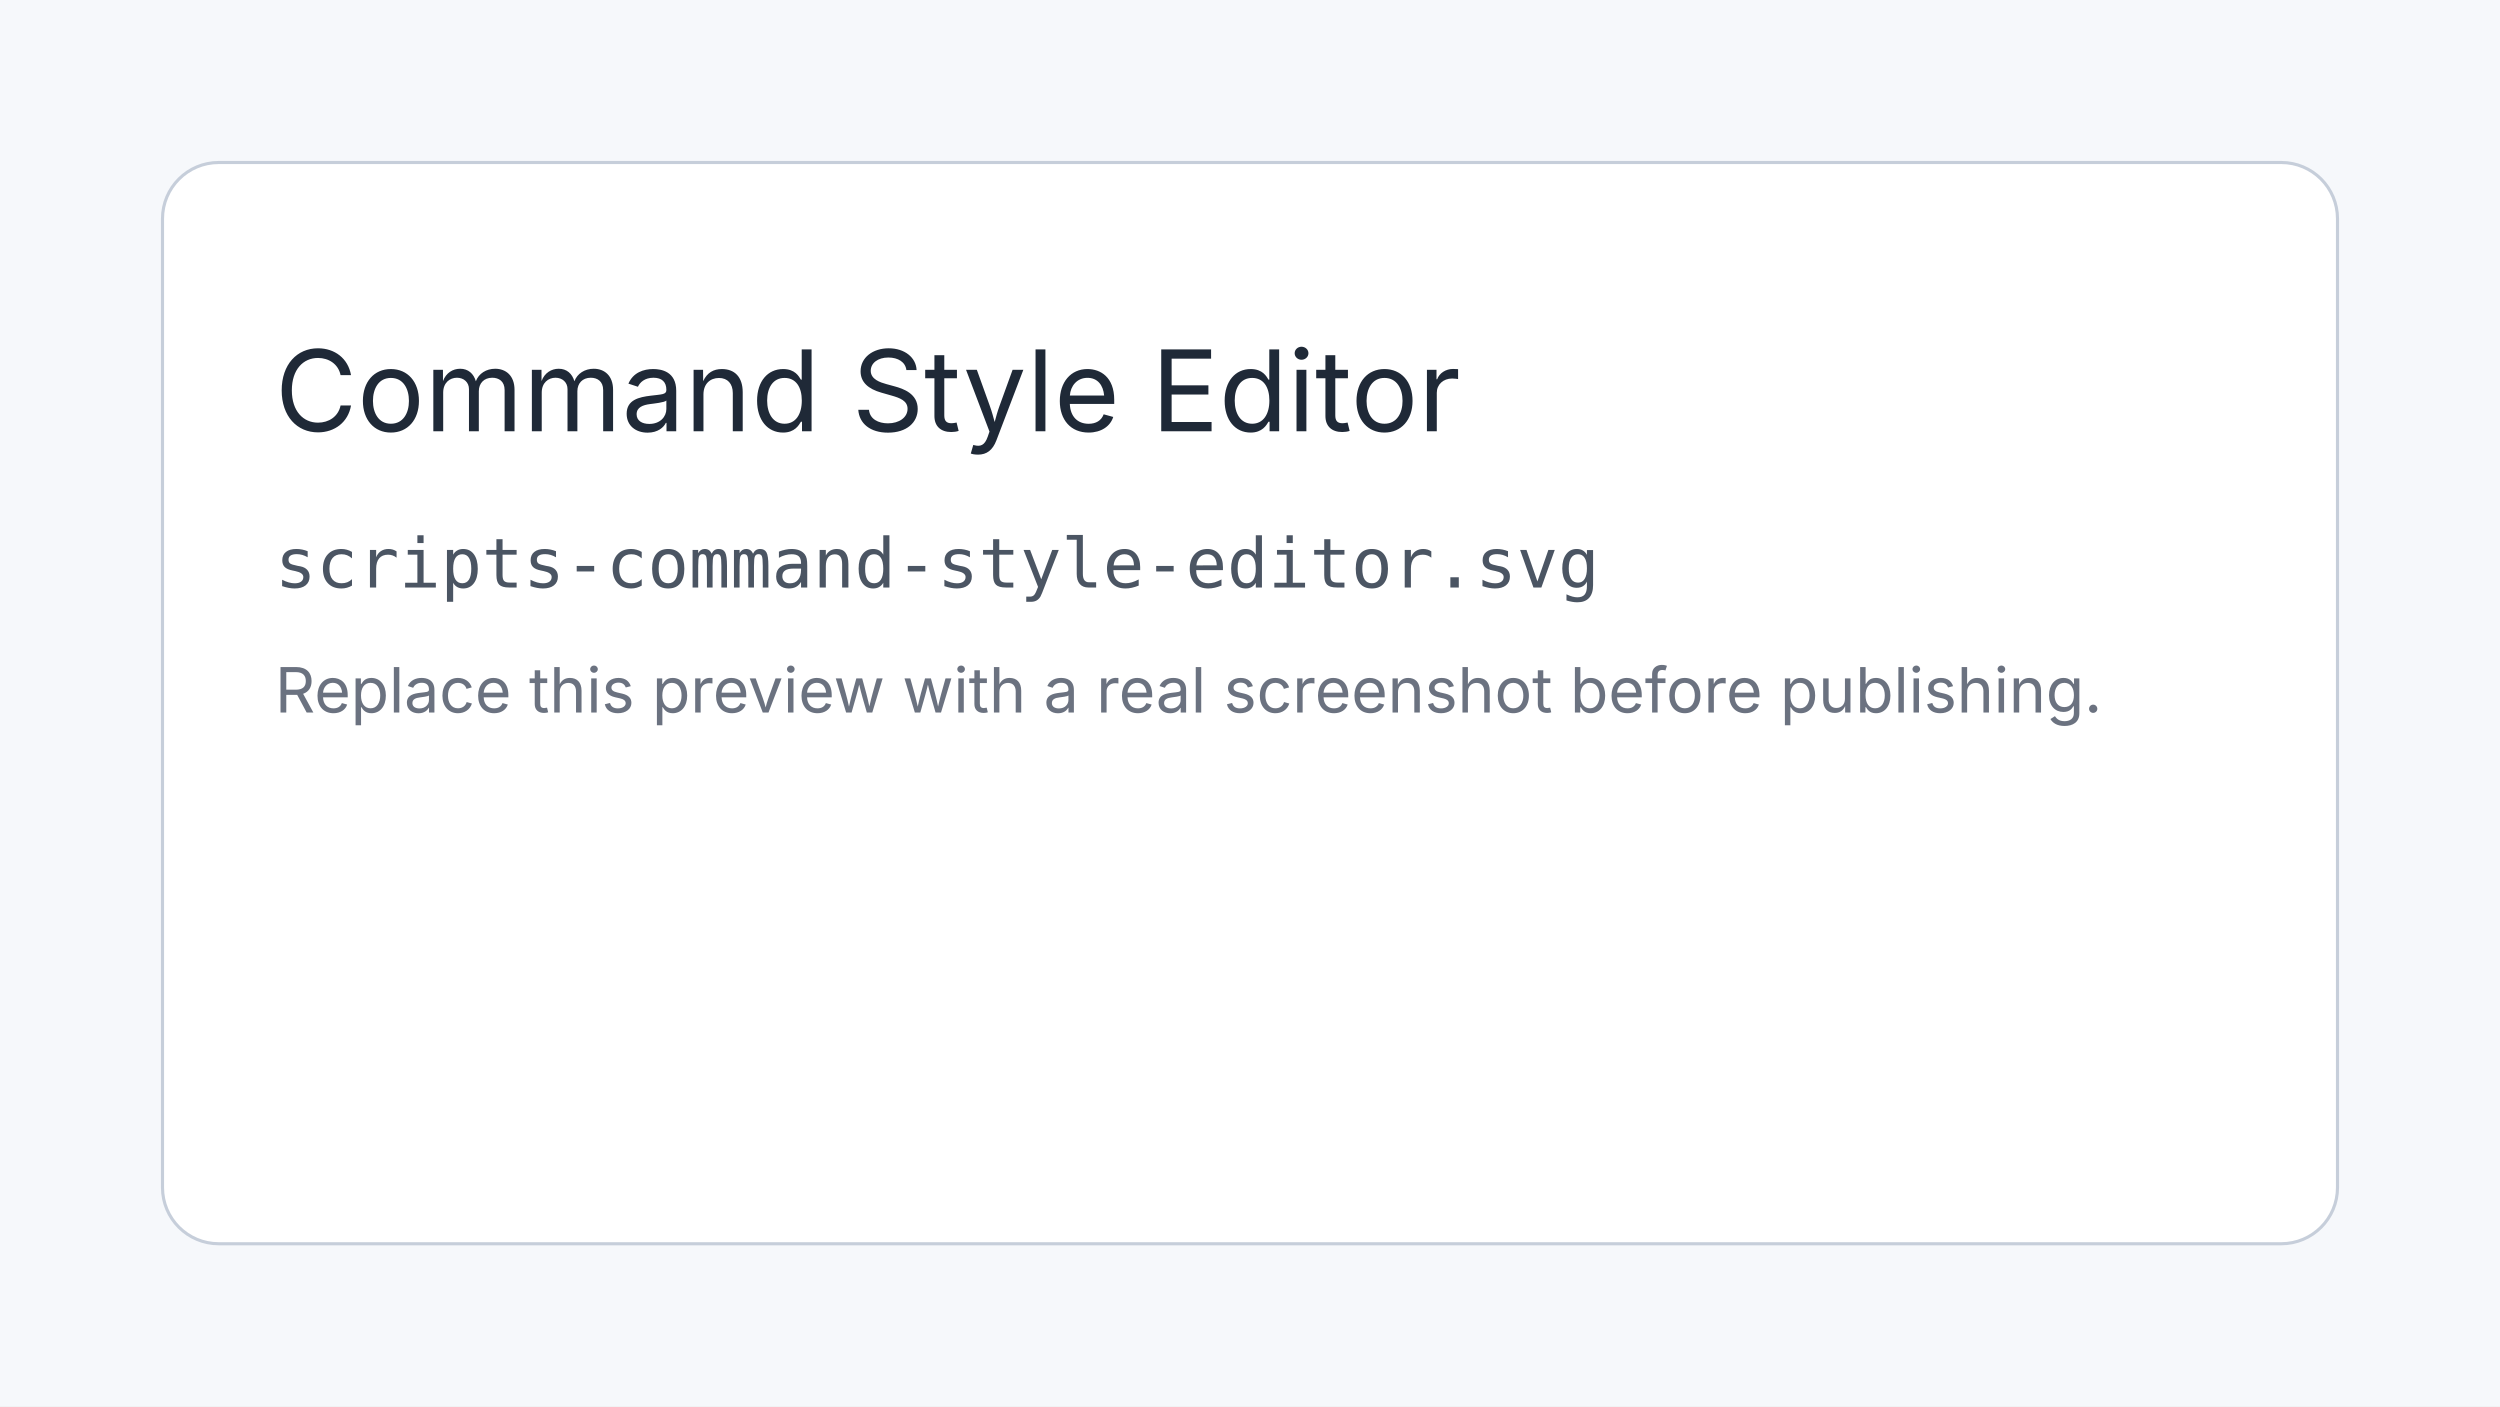
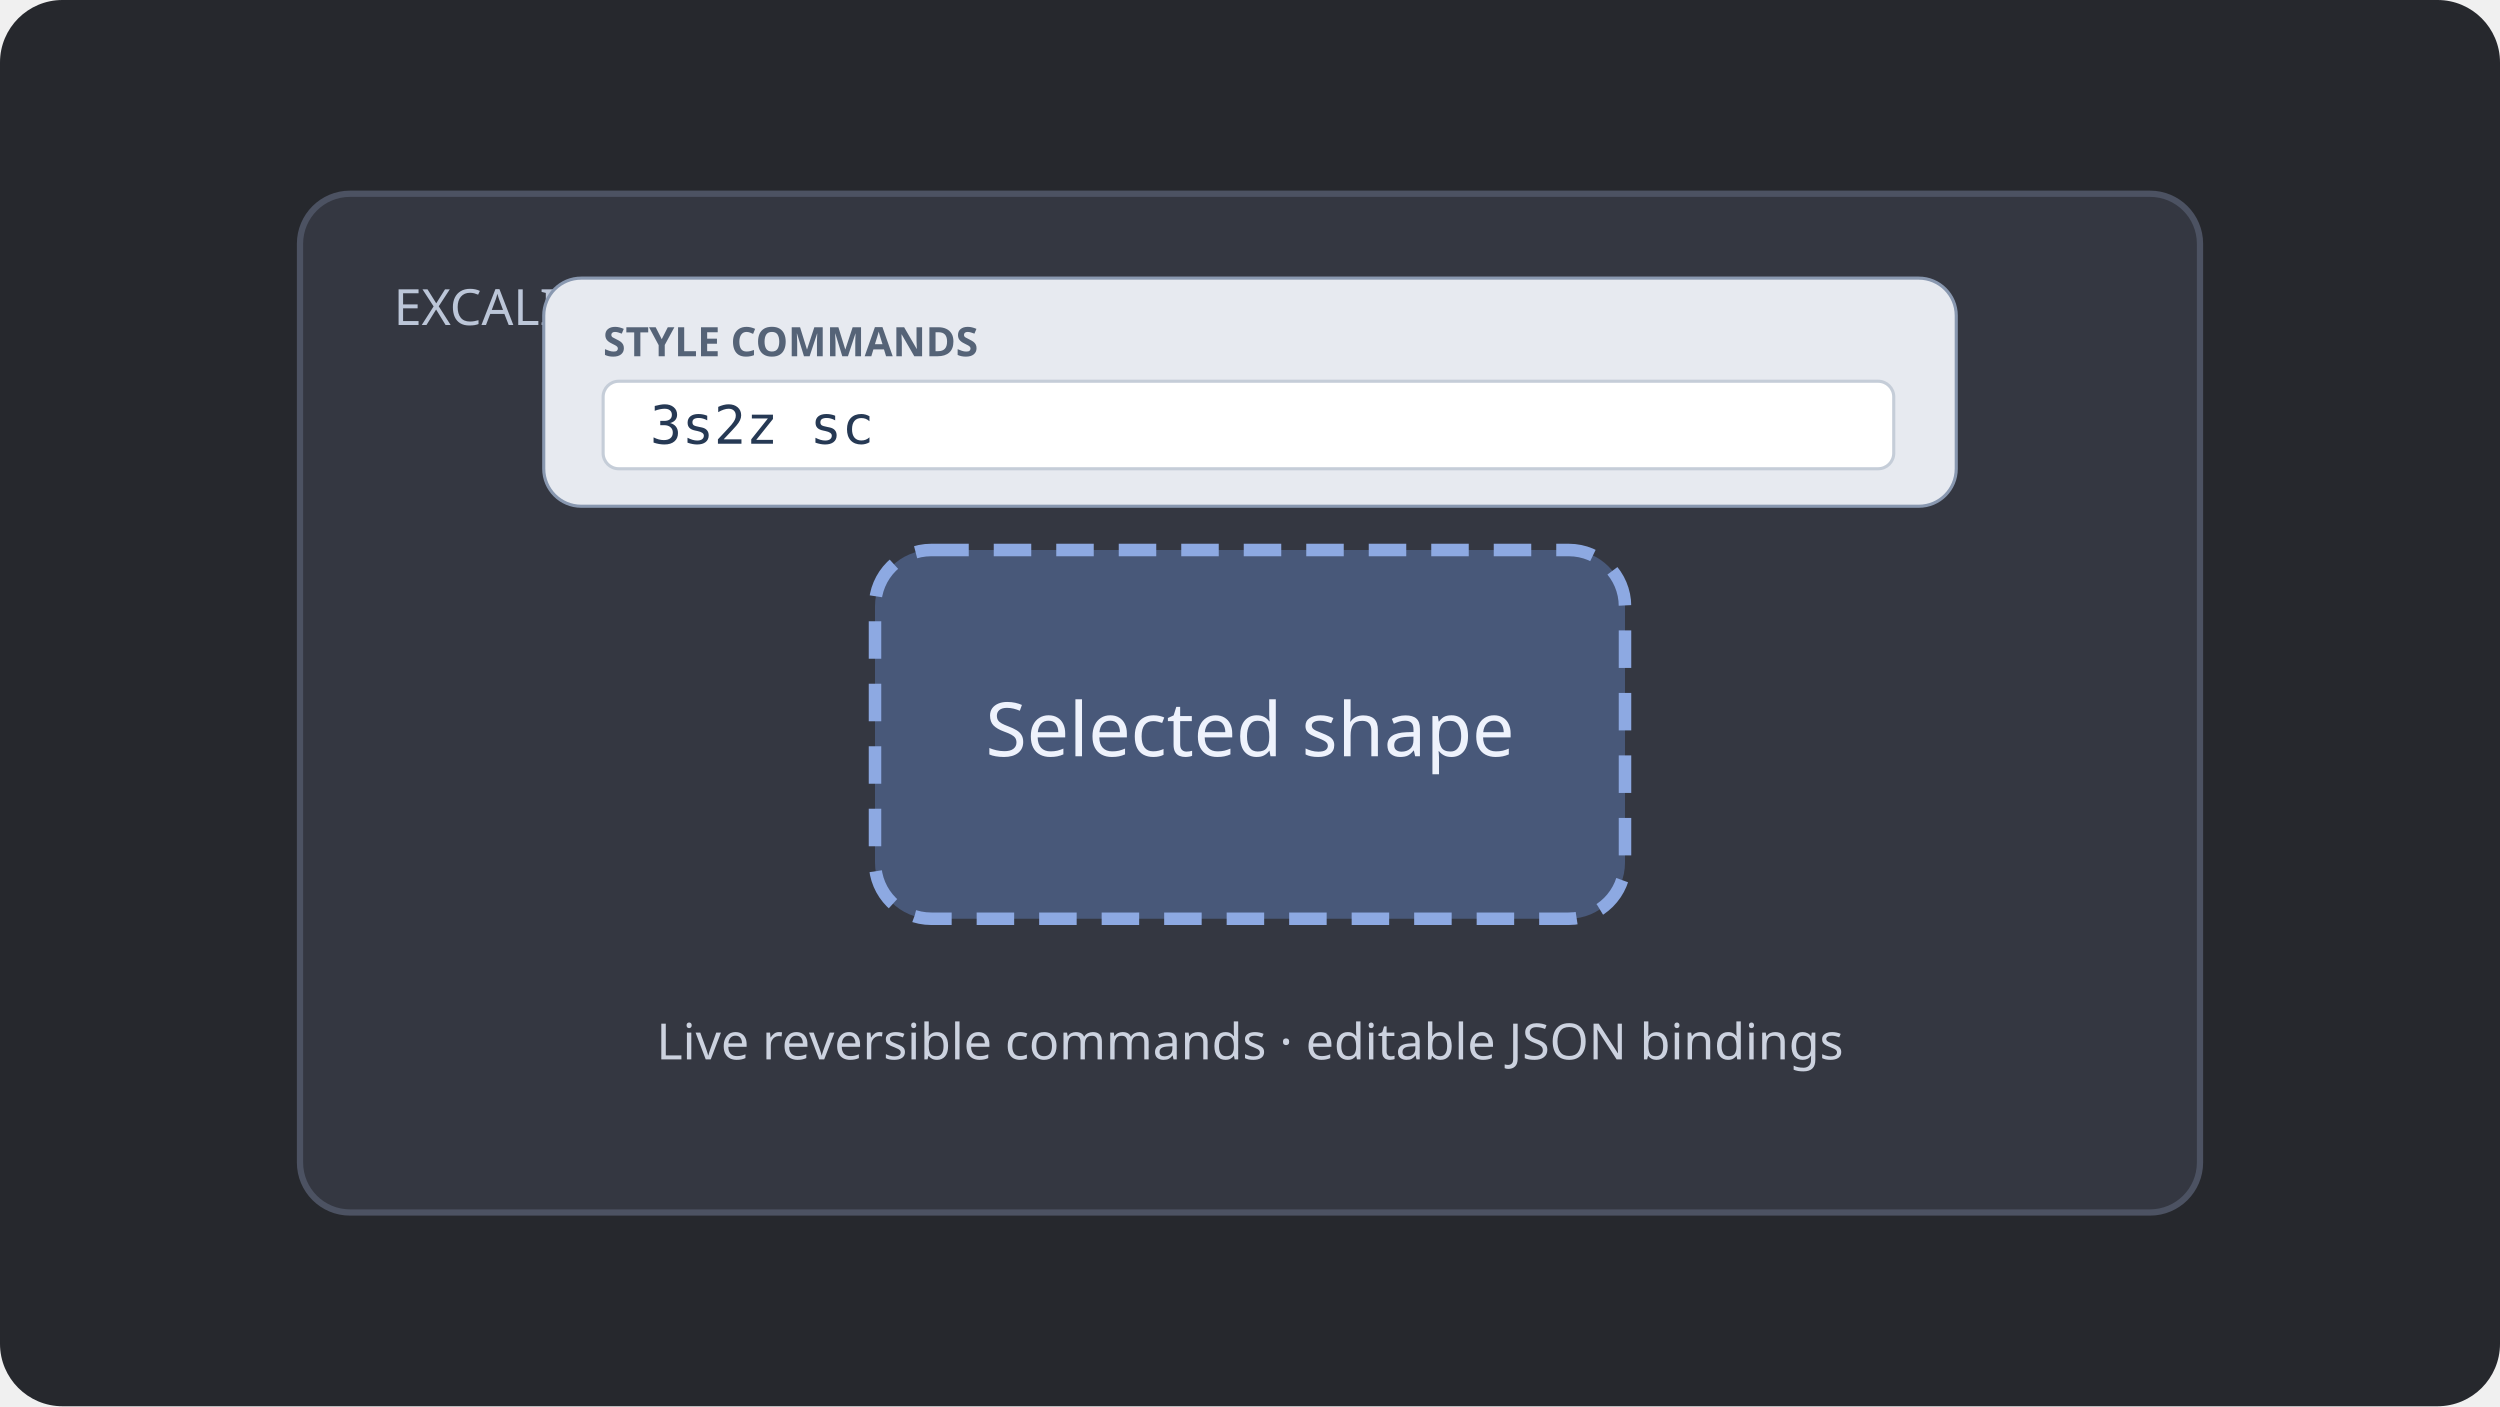
- <svg xmlns="http://www.w3.org/2000/svg" width="800" height="450" viewBox="0 0 800 450" role="img" aria-label="command-style-editor preview">
-   <rect width="800" height="450" fill="#f6f8fb" />
-   <rect x="52" y="52" width="696" height="346" rx="18" fill="#ffffff" stroke="#c6ceda" />
-   <text x="88" y="138" fill="#1f2937" font-size="36" font-family="ui-sans-serif, -apple-system, BlinkMacSystemFont, Segoe UI, sans-serif">Command Style Editor</text>
-   <text x="88" y="188" fill="#4b5563" font-size="22" font-family="ui-monospace, SFMono-Regular, Menlo, Monaco, Consolas, monospace">scripts-command-style-editor.svg</text>
-   <text x="88" y="228" fill="#6b7280" font-size="20" font-family="ui-sans-serif, -apple-system, BlinkMacSystemFont, Segoe UI, sans-serif">Replace this preview with a real screenshot before publishing.</text>
+ <svg xmlns="http://www.w3.org/2000/svg" width="800" height="450" viewBox="0 0 800 450" role="img" aria-label="Command Style Editor preview">
+   <rect width="800" height="450" rx="20" fill="#26282d" />
+   <rect x="96" y="62" width="608" height="326" rx="16" fill="#343741" stroke="#4c5262" stroke-width="2" />
+   <text x="126" y="104" font-size="16" font-family="sans-serif" fill="#bcc6d8">EXCALIDRAW CANVAS</text>
+   <rect x="280" y="176" width="240" height="118" rx="18" fill="#485879" stroke="#8da9e2" stroke-width="4" stroke-dasharray="12 8" />
+   <text x="400" y="242" text-anchor="middle" font-size="24" font-family="sans-serif" fill="#eef2fc">Selected shape</text>
+   <rect x="174" y="89" width="452" height="73" rx="12" fill="#e7eaf0" stroke="#8998b0" />
+   <text x="193" y="114" font-size="13" font-family="sans-serif" font-weight="bold" fill="#556377">STYLE COMMANDS</text>
+   <rect x="193" y="122" width="413" height="28" rx="5" fill="#ffffff" stroke="#c5cdd8" />
+   <text x="208" y="142" font-size="17" font-family="monospace" fill="#263954">3s2z sc</text>
+   <text x="400" y="339" font-size="16" text-anchor="middle" font-family="sans-serif" fill="#ccd2df">Live reversible commands · editable JSON bindings</text>
</svg>
